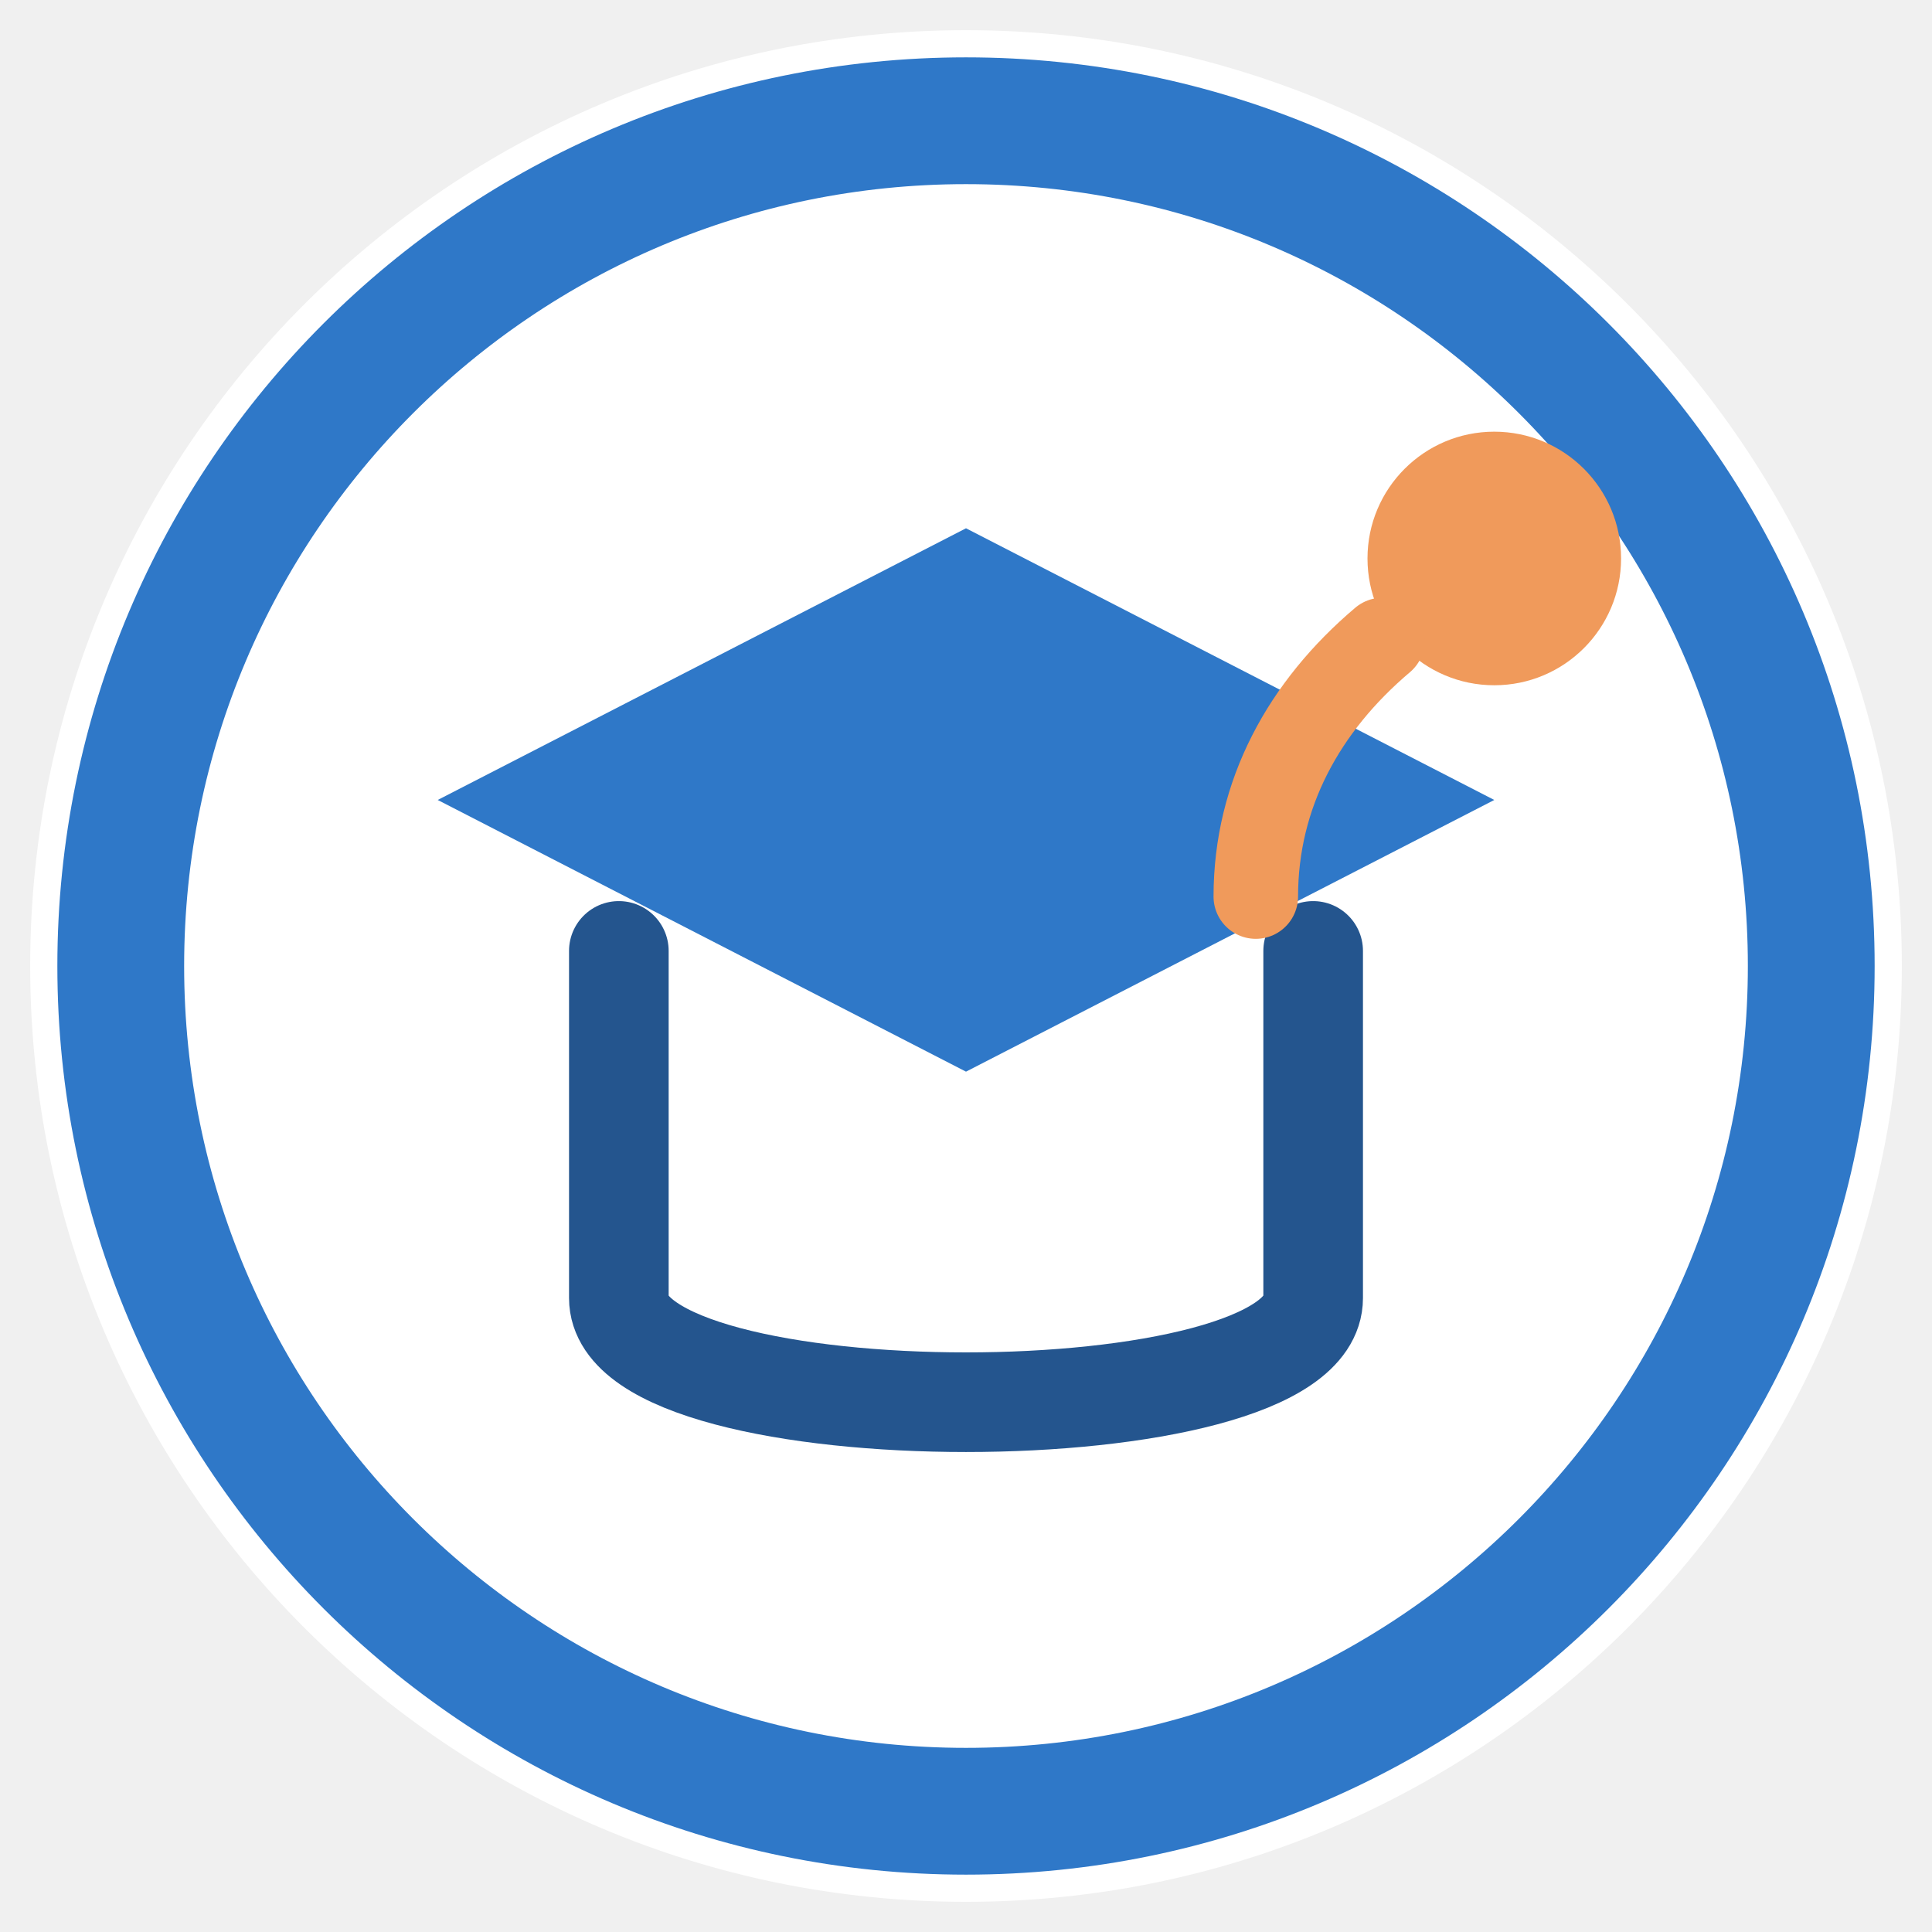
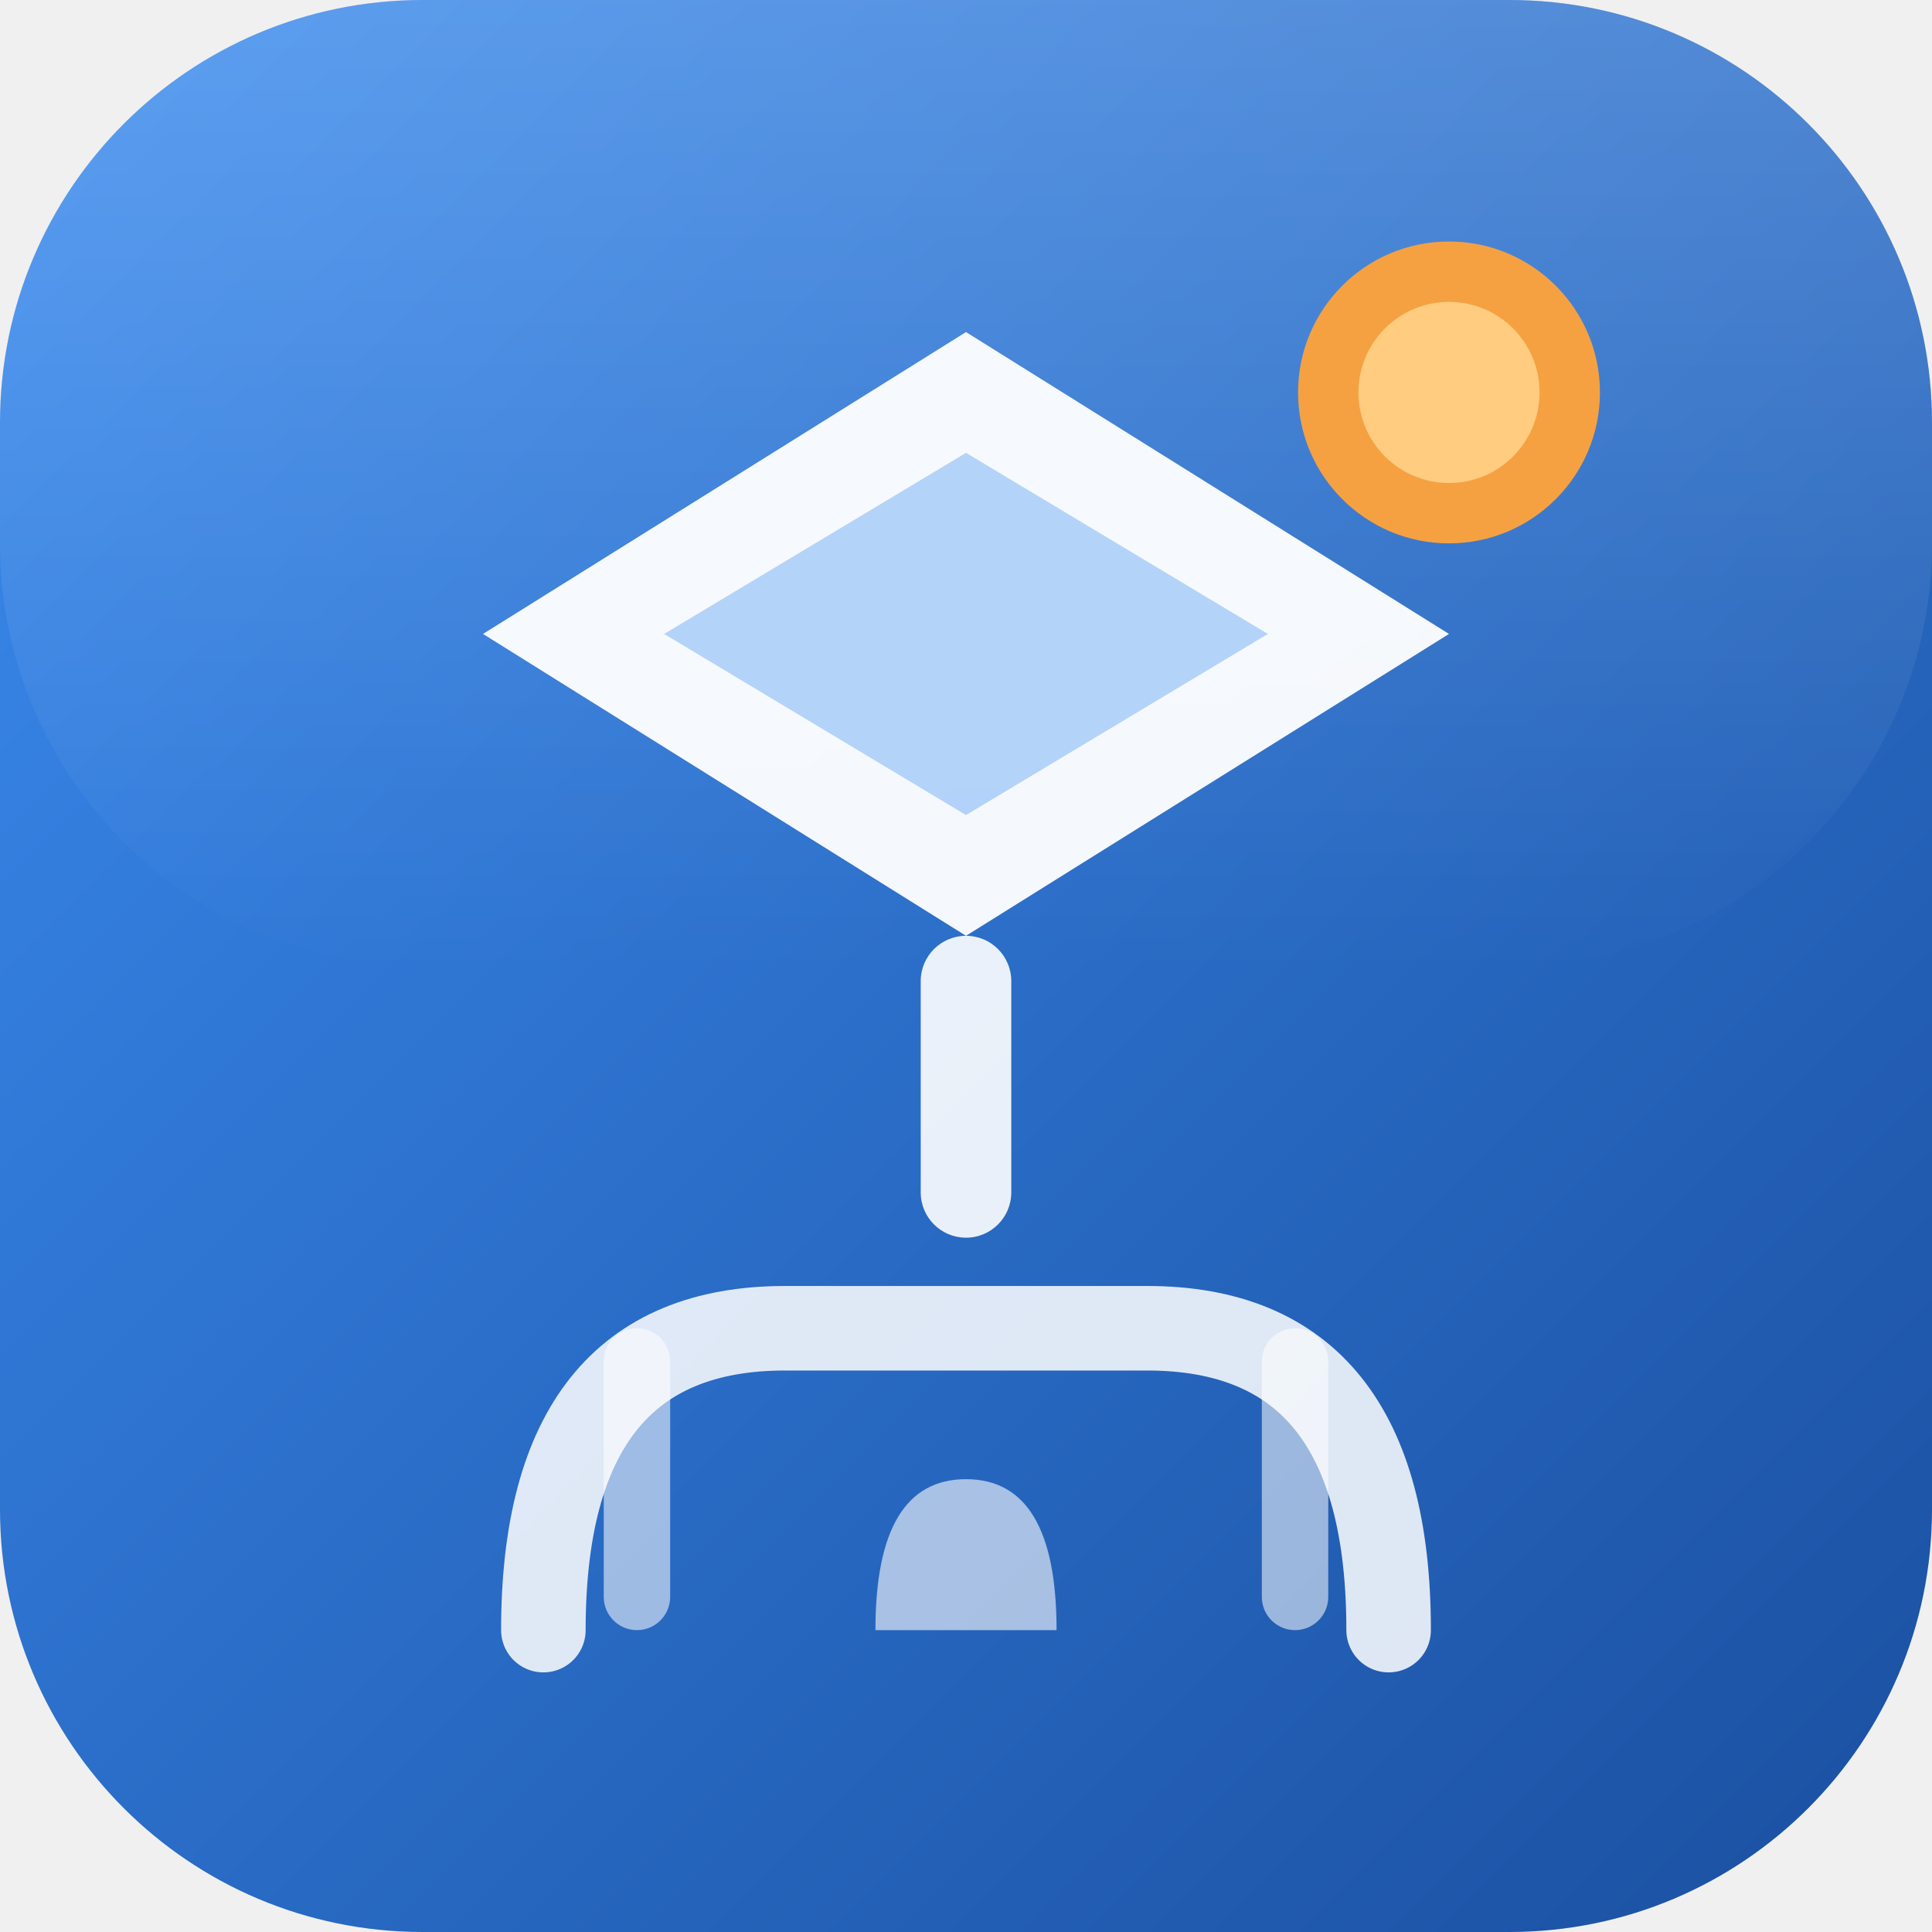
<svg xmlns="http://www.w3.org/2000/svg" viewBox="0 0 64 64" aria-hidden="true">
-   <circle cx="32" cy="32" r="31" fill="#ffffff" />
-   <circle cx="32" cy="32" r="28" fill="none" stroke="#2f78c8" stroke-width="4.2" />
-   <path d="M14.5 26.5 32 17.5l17.5 9L32 35.5l-17.5-9Z" fill="#2f78c8" />
-   <path d="M20.5 31.5V43c0 4.6 23 4.6 23 0V31.5" fill="none" stroke="#24558e" stroke-width="3.3" stroke-linecap="round" />
-   <circle cx="49.5" cy="18.5" r="4.2" fill="#f09a5b" />
-   <path d="M45.8 21.2c-2.6 2.2-4.2 5.1-4.2 8.5" fill="none" stroke="#f09a5b" stroke-width="2.8" stroke-linecap="round" />
+   <defs>
+     <linearGradient id="bg" x1="0" y1="0" x2="1" y2="1">
+       <stop offset="0%" stop-color="#3b8cf0" />
+       <stop offset="100%" stop-color="#1a4fa0" />
+     </linearGradient>
+     <linearGradient id="shine" x1="0" y1="0" x2="0" y2="1">
+       <stop offset="0%" stop-color="rgba(255,255,255,0.18)" />
+       <stop offset="100%" stop-color="rgba(255,255,255,0)" />
+     </linearGradient>
+   </defs>
+   <rect width="64" height="64" rx="14" fill="url(#bg)" />
+   <rect width="64" height="32" rx="14" fill="url(#shine)" />
+   <polygon points="32,11 48,21 32,31 16,21" fill="white" opacity="0.95" />
+   <polygon points="32,15 42,21 32,27 22,21" fill="rgba(59,140,240,0.35)" />
+   <rect x="30.5" y="31" width="3" height="10" rx="1.5" fill="white" opacity="0.9" />
+   <path d="M18 54 Q18 44 26 44 L38 44 Q46 44 46 54" fill="none" stroke="white" stroke-width="2.8" stroke-linecap="round" opacity="0.85" />
+   <path d="M29 54 Q29 49 32 49 Q35 49 35 54" fill="white" opacity="0.6" />
+   <rect x="20" y="44" width="2.2" height="10" rx="1.1" fill="white" opacity="0.55" />
+   <rect x="41.8" y="44" width="2.2" height="10" rx="1.1" fill="white" opacity="0.55" />
+   <circle cx="48" cy="13" r="5" fill="#f5a142" />
+   <circle cx="48" cy="13" r="3" fill="#ffcc80" />
</svg>
